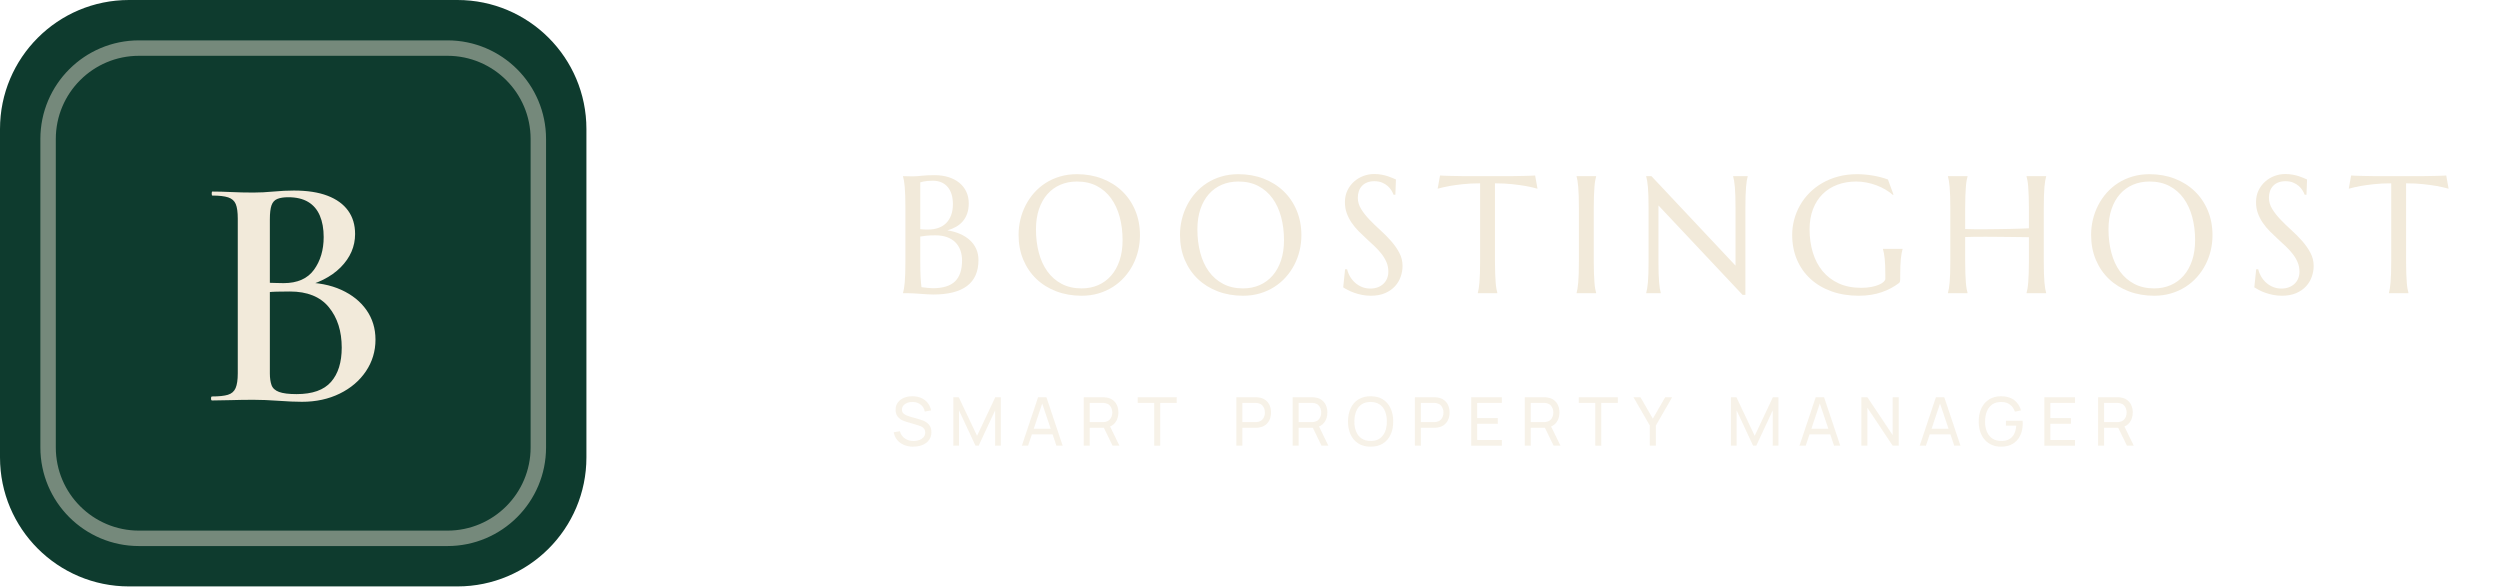
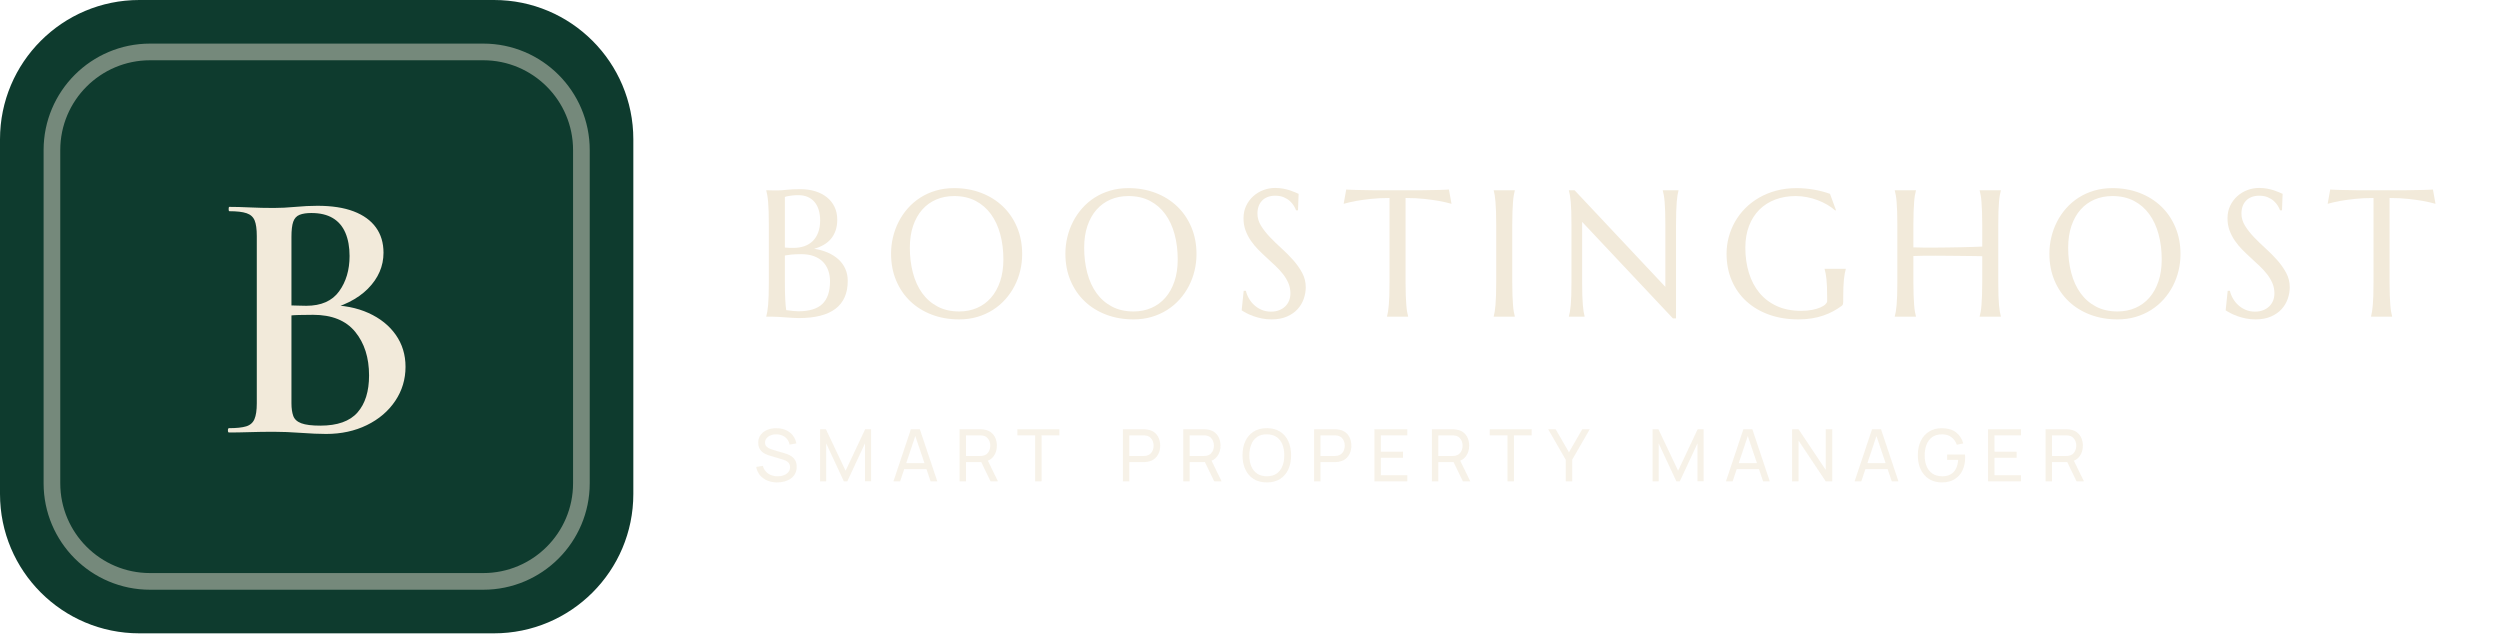
- <svg xmlns="http://www.w3.org/2000/svg" viewBox="0 0 162 38" width="162" height="38">
+ <svg xmlns="http://www.w3.org/2000/svg" viewBox="0 0 150 38" width="150" height="38">
  <rect width="38" height="38" rx="8.36" fill="#0E3B2E" />
  <rect x="3.116" y="3.116" width="31.768" height="31.768" rx="5.89" fill="none" stroke="rgba(242,234,218,0.45)" stroke-width="1.00" />
  <path fill="#F2EADA" transform="translate(12.83 25.95) scale(0.02166 -0.02166)" d="M304 337 315 353Q380 353 428.5 331.0Q477 309 504.0 270.5Q531 232 531 182Q531 130 502.5 87.5Q474 45 424.0 20.5Q374 -4 311 -4Q282 -4 241.0 -1.0Q200 2 166 2Q131 2 99.0 1.0Q67 0 42 0Q39 0 39.0 6.0Q39 12 42 12Q73 12 89.5 17.0Q106 22 112.5 37.0Q119 52 119 81V544Q119 573 113.0 587.5Q107 602 90.5 607.5Q74 613 43 613Q41 613 41.0 619.0Q41 625 43 625Q68 625 99.5 623.5Q131 622 166 622Q194 622 226.0 625.0Q258 628 287 628Q347 628 387.5 612.5Q428 597 449.0 568.0Q470 539 470 498Q470 442 427.0 398.5Q384 355 304 337ZM270 608Q250 608 237.5 603.0Q225 598 220.0 584.0Q215 570 215 542V346L179 353Q212 352 233.0 351.5Q254 351 256 351Q318 351 347.0 391.0Q376 431 376 489Q376 526 364.5 553.0Q353 580 329.5 594.0Q306 608 270 608ZM295 19Q366 19 398.0 55.5Q430 92 430 158Q430 232 391.5 279.0Q353 326 275 326Q260 326 235.0 325.5Q210 325 183 320L215 332V81Q215 60 220.0 46.0Q225 32 242.5 25.5Q260 19 295 19Z" />
  <g fill="#F2EADA">
-     <path transform="translate(57.76 19.00) scale(0.00529 -0.00529)" d="M172 1042Q172 1127 170.0 1190.5Q168 1254 164.0 1300.5Q160 1347 154.5 1378.0Q149 1409 143 1430V1434Q163 1433 185 1433Q204 1432 227.5 1432.0Q251 1432 276 1432Q312 1432 373.5 1439.0Q435 1446 532 1446Q622 1446 698.0 1422.5Q774 1399 829.5 1355.0Q885 1311 916.5 1246.5Q948 1182 948 1100Q948 1031 929.0 976.5Q910 922 875.5 881.5Q841 841 792.5 813.5Q744 786 686 770Q771 757 841.0 726.5Q911 696 961.5 650.0Q1012 604 1039.5 542.5Q1067 481 1067 406Q1067 195 928.0 89.5Q789 -16 512 -16Q482 -16 442.0 -13.5Q402 -11 360.5 -8.0Q319 -5 279.0 -2.5Q239 0 209 0H143V4Q149 25 154.5 56.0Q160 87 164.0 133.0Q168 179 170.0 242.5Q172 306 172 391ZM539 709Q471 709 425.0 704.0Q379 699 354 694V391Q354 274 358.0 198.0Q362 122 369 74Q407 69 445.0 65.0Q483 61 506 61Q693 61 779.5 144.5Q866 228 866 401Q866 469 845.5 525.5Q825 582 784.5 623.0Q744 664 682.5 686.5Q621 709 539 709ZM354 784Q382 781 404.0 780.5Q426 780 451 780Q519 780 575.0 799.5Q631 819 670.5 858.0Q710 897 732.0 955.5Q754 1014 754 1092Q754 1157 738.0 1210.0Q722 1263 690.5 1300.5Q659 1338 613.0 1358.0Q567 1378 508 1378Q470 1378 441.5 1375.0Q413 1372 393 1368Q370 1364 354 1358Z" />
-     <path transform="translate(65.57 19.00) scale(0.00529 -0.00529)" d="M797 1458Q964 1458 1105.5 1403.5Q1247 1349 1350.0 1250.5Q1453 1152 1511.0 1014.0Q1569 876 1569 709Q1569 614 1547.0 522.0Q1525 430 1482.5 348.0Q1440 266 1378.0 196.5Q1316 127 1236.5 76.5Q1157 26 1061.0 -2.5Q965 -31 854 -31Q687 -31 545.5 22.5Q404 76 301.0 174.0Q198 272 140.0 409.5Q82 547 82 715Q82 810 104.0 902.0Q126 994 168.5 1077.0Q211 1160 272.5 1229.5Q334 1299 413.5 1350.0Q493 1401 589.5 1429.5Q686 1458 797 1458ZM854 59Q965 59 1057.0 99.0Q1149 139 1215.5 215.0Q1282 291 1319.0 400.5Q1356 510 1356 649Q1356 803 1320.5 934.5Q1285 1066 1215.0 1162.5Q1145 1259 1040.5 1313.5Q936 1368 797 1368Q686 1368 594.0 1328.5Q502 1289 435.5 1214.0Q369 1139 332.0 1030.0Q295 921 295 782Q295 629 330.0 496.5Q365 364 435.0 267.0Q505 170 610.0 114.5Q715 59 854 59Z" />
-     <path transform="translate(76.03 19.00) scale(0.00529 -0.00529)" d="M797 1458Q964 1458 1105.5 1403.5Q1247 1349 1350.0 1250.5Q1453 1152 1511.0 1014.0Q1569 876 1569 709Q1569 614 1547.0 522.0Q1525 430 1482.5 348.0Q1440 266 1378.0 196.5Q1316 127 1236.5 76.5Q1157 26 1061.0 -2.5Q965 -31 854 -31Q687 -31 545.5 22.5Q404 76 301.0 174.0Q198 272 140.0 409.5Q82 547 82 715Q82 810 104.0 902.0Q126 994 168.5 1077.0Q211 1160 272.5 1229.5Q334 1299 413.5 1350.0Q493 1401 589.5 1429.5Q686 1458 797 1458ZM854 59Q965 59 1057.0 99.0Q1149 139 1215.5 215.0Q1282 291 1319.0 400.5Q1356 510 1356 649Q1356 803 1320.5 934.5Q1285 1066 1215.0 1162.5Q1145 1259 1040.5 1313.5Q936 1368 797 1368Q686 1368 594.0 1328.5Q502 1289 435.5 1214.0Q369 1139 332.0 1030.0Q295 921 295 782Q295 629 330.0 496.5Q365 364 435.0 267.0Q505 170 610.0 114.5Q715 59 854 59Z" />
-     <path transform="translate(86.50 19.00) scale(0.00529 -0.00529)" d="M741 1206H719Q711 1229 693.5 1258.0Q676 1287 647.5 1312.5Q619 1338 578.5 1355.0Q538 1372 483 1372Q434 1372 396.0 1357.0Q358 1342 332.5 1315.0Q307 1288 294.0 1251.0Q281 1214 281 1169Q281 1097 321.5 1031.5Q362 966 423.0 902.0Q484 838 555.0 774.0Q626 710 687.0 641.0Q748 572 788.5 496.5Q829 421 829 334Q829 269 806.5 203.5Q784 138 737.0 86.0Q690 34 616.0 1.5Q542 -31 440 -31Q383 -31 331.5 -20.5Q280 -10 236.5 5.5Q193 21 158.5 39.0Q124 57 102 72L125 293H150Q161 246 186.0 203.5Q211 161 247.5 128.5Q284 96 331.0 76.5Q378 57 434 57Q485 57 525.5 72.5Q566 88 595.0 115.5Q624 143 639.5 181.0Q655 219 655 264Q655 327 632.0 380.5Q609 434 571.5 482.0Q534 530 486.5 575.0Q439 620 389.0 665.5Q339 711 291.5 759.0Q244 807 206.5 861.5Q169 916 146.0 978.5Q123 1041 123 1116Q123 1195 153.5 1258.5Q184 1322 234.5 1367.0Q285 1412 349.0 1436.0Q413 1460 481 1460Q531 1460 573.0 1452.0Q615 1444 648.5 1433.0Q682 1422 707.0 1411.0Q732 1400 748 1393Z" />
-     <path transform="translate(93.16 19.00) scale(0.00529 -0.00529)" d="M520 1346Q402 1346 307.0 1335.5Q212 1325 143 1313Q63 1298 0 1280L29 1442Q41 1441 65.0 1440.0Q89 1439 118.5 1438.0Q148 1437 180.5 1436.5Q213 1436 242.0 1435.5Q271 1435 293.5 1434.5Q316 1434 326 1434H897Q907 1434 929.5 1434.5Q952 1435 981.0 1435.5Q1010 1436 1042.5 1436.5Q1075 1437 1104.5 1438.0Q1134 1439 1158.0 1440.0Q1182 1441 1194 1442L1223 1280Q1159 1298 1079 1313Q1010 1325 915.0 1335.5Q820 1346 702 1346V391Q702 306 704.5 242.5Q707 179 710.5 133.0Q714 87 719.5 56.0Q725 25 731 4V0H492V4Q498 25 503.0 56.0Q508 87 512.0 133.0Q516 179 518.0 242.5Q520 306 520 391Z" />
-     <path transform="translate(101.36 19.00) scale(0.00529 -0.00529)" d="M152 4Q158 25 163.0 56.0Q168 87 172.0 133.0Q176 179 178.0 242.5Q180 306 180 391V1042Q180 1127 178.0 1190.5Q176 1254 172.0 1300.5Q168 1347 163.0 1378.0Q158 1409 152 1430V1434H391V1430Q385 1409 379.5 1378.0Q374 1347 370.5 1300.5Q367 1254 364.5 1190.5Q362 1127 362 1042V391Q362 306 364.5 242.5Q367 179 370.5 133.0Q374 87 379.5 56.0Q385 25 391 4V0H152Z" />
-     <path transform="translate(105.96 19.00) scale(0.00529 -0.00529)" d="M199 1434 1229 338V1042Q1229 1127 1227.0 1190.5Q1225 1254 1221.0 1300.5Q1217 1347 1211.5 1378.0Q1206 1409 1200 1430V1434H1378V1430Q1372 1409 1367.0 1378.0Q1362 1347 1358.0 1300.5Q1354 1254 1352.0 1190.5Q1350 1127 1350 1042V-20H1315L285 1075V391Q285 306 287.0 242.5Q289 179 293.0 133.0Q297 87 302.0 56.0Q307 25 313 4V0H135V4Q141 25 146.5 56.0Q152 87 156.0 133.0Q160 179 162.0 242.5Q164 306 164 391V1042Q164 1127 162.0 1190.5Q160 1254 156.0 1300.5Q152 1347 146.5 1378.0Q141 1409 135 1430V1434Z" />
-     <path transform="translate(115.70 19.00) scale(0.00529 -0.00529)" d="M1405 168Q1405 157 1402.5 145.0Q1400 133 1391 125Q1346 91 1293.5 62.5Q1241 34 1180.0 13.0Q1119 -8 1048.5 -19.5Q978 -31 897 -31Q715 -31 565.0 22.5Q415 76 307.5 174.0Q200 272 141.0 409.5Q82 547 82 715Q82 810 106.5 902.0Q131 994 178.0 1077.0Q225 1160 294.0 1229.5Q363 1299 451.5 1350.0Q540 1401 646.5 1429.5Q753 1458 877 1458Q925 1458 975.0 1453.5Q1025 1449 1074.0 1440.5Q1123 1432 1168.5 1420.0Q1214 1408 1255 1393L1323 1208L1315 1204Q1276 1239 1225.0 1269.0Q1174 1299 1116.0 1321.0Q1058 1343 994.5 1355.5Q931 1368 866 1368Q740 1368 635.0 1328.5Q530 1289 454.5 1214.0Q379 1139 337.0 1030.0Q295 921 295 782Q295 629 335.0 498.0Q375 367 454.0 271.0Q533 175 651.5 120.5Q770 66 928 66Q998 66 1053.0 77.0Q1108 88 1146.0 104.5Q1184 121 1203.5 140.5Q1223 160 1223 176V215Q1223 285 1221.0 336.0Q1219 387 1215.0 424.5Q1211 462 1206.0 489.0Q1201 516 1194 539V543H1434V539Q1428 518 1422.5 489.5Q1417 461 1413.0 422.0Q1409 383 1407.0 330.5Q1405 278 1405 209Z" />
-     <path transform="translate(125.47 19.00) scale(0.00529 -0.00529)" d="M1135 686Q1095 687 1035.0 687.5Q975 688 904.5 689.0Q834 690 757.5 690.5Q681 691 608.0 691.5Q535 692 469.0 691.0Q403 690 354 688V391Q354 306 356.5 242.5Q359 179 362.5 133.0Q366 87 371.5 56.0Q377 25 383 4V0H143V4Q149 25 154.5 56.0Q160 87 164.0 133.0Q168 179 170.0 242.5Q172 306 172 391V1042Q172 1127 170.0 1190.5Q168 1254 164.0 1300.5Q160 1347 154.5 1378.0Q149 1409 143 1430V1434H383V1430Q377 1409 371.5 1378.0Q366 1347 362.5 1300.5Q359 1254 356.5 1190.5Q354 1127 354 1042V786Q406 784 472.0 783.5Q538 783 610.0 783.5Q682 784 756.5 785.0Q831 786 900.5 787.5Q970 789 1030.5 791.0Q1091 793 1135 795V1042Q1135 1127 1132.5 1190.5Q1130 1254 1126.5 1300.5Q1123 1347 1117.5 1378.0Q1112 1409 1106 1430V1434H1346V1430Q1340 1409 1334.5 1378.0Q1329 1347 1325.0 1300.5Q1321 1254 1319.0 1190.5Q1317 1127 1317 1042V391Q1317 306 1319.0 242.5Q1321 179 1325.0 133.0Q1329 87 1334.5 56.0Q1340 25 1346 4V0H1106V4Q1112 25 1117.5 56.0Q1123 87 1126.5 133.0Q1130 179 1132.5 242.5Q1135 306 1135 391Z" />
-     <path transform="translate(135.07 19.00) scale(0.00529 -0.00529)" d="M797 1458Q964 1458 1105.5 1403.5Q1247 1349 1350.0 1250.5Q1453 1152 1511.0 1014.0Q1569 876 1569 709Q1569 614 1547.0 522.0Q1525 430 1482.5 348.0Q1440 266 1378.0 196.5Q1316 127 1236.5 76.5Q1157 26 1061.0 -2.5Q965 -31 854 -31Q687 -31 545.5 22.5Q404 76 301.0 174.0Q198 272 140.0 409.5Q82 547 82 715Q82 810 104.0 902.0Q126 994 168.5 1077.0Q211 1160 272.5 1229.5Q334 1299 413.5 1350.0Q493 1401 589.5 1429.5Q686 1458 797 1458ZM854 59Q965 59 1057.0 99.0Q1149 139 1215.5 215.0Q1282 291 1319.0 400.5Q1356 510 1356 649Q1356 803 1320.5 934.5Q1285 1066 1215.0 1162.5Q1145 1259 1040.5 1313.5Q936 1368 797 1368Q686 1368 594.0 1328.5Q502 1289 435.5 1214.0Q369 1139 332.0 1030.0Q295 921 295 782Q295 629 330.0 496.5Q365 364 435.0 267.0Q505 170 610.0 114.5Q715 59 854 59Z" />
-     <path transform="translate(145.54 19.00) scale(0.00529 -0.00529)" d="M741 1206H719Q711 1229 693.5 1258.0Q676 1287 647.5 1312.5Q619 1338 578.5 1355.0Q538 1372 483 1372Q434 1372 396.0 1357.0Q358 1342 332.5 1315.0Q307 1288 294.0 1251.0Q281 1214 281 1169Q281 1097 321.5 1031.5Q362 966 423.0 902.0Q484 838 555.0 774.0Q626 710 687.0 641.0Q748 572 788.5 496.5Q829 421 829 334Q829 269 806.5 203.5Q784 138 737.0 86.0Q690 34 616.0 1.5Q542 -31 440 -31Q383 -31 331.5 -20.5Q280 -10 236.5 5.5Q193 21 158.5 39.0Q124 57 102 72L125 293H150Q161 246 186.0 203.5Q211 161 247.5 128.5Q284 96 331.0 76.5Q378 57 434 57Q485 57 525.5 72.5Q566 88 595.0 115.5Q624 143 639.5 181.0Q655 219 655 264Q655 327 632.0 380.5Q609 434 571.5 482.0Q534 530 486.5 575.0Q439 620 389.0 665.5Q339 711 291.5 759.0Q244 807 206.5 861.5Q169 916 146.0 978.5Q123 1041 123 1116Q123 1195 153.5 1258.5Q184 1322 234.5 1367.0Q285 1412 349.0 1436.0Q413 1460 481 1460Q531 1460 573.0 1452.0Q615 1444 648.5 1433.0Q682 1422 707.0 1411.0Q732 1400 748 1393Z" />
-     <path transform="translate(152.20 19.00) scale(0.00529 -0.00529)" d="M520 1346Q402 1346 307.0 1335.5Q212 1325 143 1313Q63 1298 0 1280L29 1442Q41 1441 65.0 1440.0Q89 1439 118.5 1438.0Q148 1437 180.5 1436.5Q213 1436 242.0 1435.5Q271 1435 293.5 1434.5Q316 1434 326 1434H897Q907 1434 929.5 1434.5Q952 1435 981.0 1435.5Q1010 1436 1042.5 1436.5Q1075 1437 1104.5 1438.0Q1134 1439 1158.0 1440.0Q1182 1441 1194 1442L1223 1280Q1159 1298 1079 1313Q1010 1325 915.0 1335.5Q820 1346 702 1346V391Q702 306 704.5 242.5Q707 179 710.5 133.0Q714 87 719.5 56.0Q725 25 731 4V0H492V4Q498 25 503.0 56.0Q508 87 512.0 133.0Q516 179 518.0 242.5Q520 306 520 391Z" />
+     <path transform="translate(45.22 19.00) scale(0.00529 -0.00529)" d="M172 1042Q172 1127 170.0 1190.5Q168 1254 164.0 1300.5Q160 1347 154.5 1378.0Q149 1409 143 1430V1434Q163 1433 185 1433Q204 1432 227.5 1432.0Q251 1432 276 1432Q312 1432 373.5 1439.0Q435 1446 532 1446Q622 1446 698.0 1422.5Q774 1399 829.5 1355.0Q885 1311 916.5 1246.5Q948 1182 948 1100Q948 1031 929.0 976.5Q910 922 875.5 881.5Q841 841 792.5 813.5Q744 786 686 770Q771 757 841.0 726.5Q911 696 961.5 650.0Q1012 604 1039.5 542.5Q1067 481 1067 406Q1067 195 928.0 89.5Q789 -16 512 -16Q482 -16 442.0 -13.5Q402 -11 360.5 -8.0Q319 -5 279.0 -2.5Q239 0 209 0H143V4Q149 25 154.5 56.0Q160 87 164.0 133.0Q168 179 170.0 242.5Q172 306 172 391ZM539 709Q471 709 425.0 704.0Q379 699 354 694V391Q354 274 358.0 198.0Q362 122 369 74Q407 69 445.0 65.0Q483 61 506 61Q693 61 779.5 144.5Q866 228 866 401Q866 469 845.5 525.5Q825 582 784.5 623.0Q744 664 682.5 686.5Q621 709 539 709ZM354 784Q382 781 404.0 780.5Q426 780 451 780Q519 780 575.0 799.5Q631 819 670.5 858.0Q710 897 732.0 955.5Q754 1014 754 1092Q754 1157 738.0 1210.0Q722 1263 690.5 1300.5Q659 1338 613.0 1358.0Q567 1378 508 1378Q470 1378 441.5 1375.0Q413 1372 393 1368Q370 1364 354 1358Z" />
+     <path transform="translate(53.03 19.00) scale(0.00529 -0.00529)" d="M797 1458Q964 1458 1105.5 1403.5Q1247 1349 1350.0 1250.5Q1453 1152 1511.0 1014.0Q1569 876 1569 709Q1569 614 1547.0 522.0Q1525 430 1482.5 348.0Q1440 266 1378.0 196.5Q1316 127 1236.5 76.5Q1157 26 1061.0 -2.5Q965 -31 854 -31Q687 -31 545.5 22.5Q404 76 301.0 174.0Q198 272 140.0 409.5Q82 547 82 715Q82 810 104.0 902.0Q126 994 168.5 1077.0Q211 1160 272.5 1229.5Q334 1299 413.5 1350.0Q493 1401 589.5 1429.5Q686 1458 797 1458ZM854 59Q965 59 1057.0 99.0Q1149 139 1215.5 215.0Q1282 291 1319.0 400.5Q1356 510 1356 649Q1356 803 1320.5 934.5Q1285 1066 1215.0 1162.5Q1145 1259 1040.5 1313.5Q936 1368 797 1368Q686 1368 594.0 1328.5Q502 1289 435.5 1214.0Q369 1139 332.0 1030.0Q295 921 295 782Q295 629 330.0 496.5Q365 364 435.0 267.0Q505 170 610.0 114.5Q715 59 854 59Z" />
+     <path transform="translate(63.49 19.00) scale(0.00529 -0.00529)" d="M797 1458Q964 1458 1105.5 1403.5Q1247 1349 1350.0 1250.5Q1453 1152 1511.0 1014.0Q1569 876 1569 709Q1569 614 1547.0 522.0Q1525 430 1482.5 348.0Q1440 266 1378.0 196.5Q1316 127 1236.5 76.5Q1157 26 1061.0 -2.5Q965 -31 854 -31Q687 -31 545.5 22.5Q404 76 301.0 174.0Q198 272 140.0 409.5Q82 547 82 715Q82 810 104.0 902.0Q126 994 168.5 1077.0Q211 1160 272.5 1229.5Q334 1299 413.5 1350.0Q493 1401 589.5 1429.5Q686 1458 797 1458ZM854 59Q965 59 1057.0 99.0Q1149 139 1215.5 215.0Q1282 291 1319.0 400.5Q1356 510 1356 649Q1356 803 1320.5 934.5Q1285 1066 1215.0 1162.5Q1145 1259 1040.5 1313.5Q936 1368 797 1368Q686 1368 594.0 1328.5Q502 1289 435.5 1214.0Q369 1139 332.0 1030.0Q295 921 295 782Q295 629 330.0 496.5Q365 364 435.0 267.0Q505 170 610.0 114.5Q715 59 854 59Z" />
+     <path transform="translate(73.96 19.00) scale(0.00529 -0.00529)" d="M741 1206H719Q711 1229 693.5 1258.0Q676 1287 647.5 1312.5Q619 1338 578.5 1355.0Q538 1372 483 1372Q434 1372 396.0 1357.0Q358 1342 332.5 1315.0Q307 1288 294.0 1251.0Q281 1214 281 1169Q281 1097 321.5 1031.5Q362 966 423.0 902.0Q484 838 555.0 774.0Q626 710 687.0 641.0Q748 572 788.5 496.5Q829 421 829 334Q829 269 806.5 203.5Q784 138 737.0 86.0Q690 34 616.0 1.5Q542 -31 440 -31Q383 -31 331.5 -20.5Q280 -10 236.5 5.5Q193 21 158.5 39.0Q124 57 102 72L125 293H150Q161 246 186.0 203.5Q211 161 247.5 128.5Q284 96 331.0 76.5Q378 57 434 57Q485 57 525.5 72.5Q566 88 595.0 115.5Q624 143 639.5 181.0Q655 219 655 264Q655 327 632.0 380.5Q609 434 571.5 482.0Q534 530 486.5 575.0Q439 620 389.0 665.5Q339 711 291.5 759.0Q244 807 206.5 861.5Q169 916 146.0 978.5Q123 1041 123 1116Q123 1195 153.5 1258.5Q184 1322 234.5 1367.0Q285 1412 349.0 1436.0Q413 1460 481 1460Q531 1460 573.0 1452.0Q615 1444 648.5 1433.0Q682 1422 707.0 1411.0Q732 1400 748 1393Z" />
+     <path transform="translate(80.62 19.00) scale(0.00529 -0.00529)" d="M520 1346Q402 1346 307.0 1335.5Q212 1325 143 1313Q63 1298 0 1280L29 1442Q41 1441 65.0 1440.0Q89 1439 118.5 1438.0Q148 1437 180.5 1436.5Q213 1436 242.0 1435.5Q271 1435 293.5 1434.5Q316 1434 326 1434H897Q907 1434 929.5 1434.5Q952 1435 981.0 1435.5Q1010 1436 1042.5 1436.5Q1075 1437 1104.5 1438.0Q1134 1439 1158.0 1440.0Q1182 1441 1194 1442L1223 1280Q1159 1298 1079 1313Q1010 1325 915.0 1335.5Q820 1346 702 1346V391Q702 306 704.5 242.5Q707 179 710.5 133.0Q714 87 719.5 56.0Q725 25 731 4V0H492V4Q498 25 503.0 56.0Q508 87 512.0 133.0Q516 179 518.0 242.5Q520 306 520 391Z" />
+     <path transform="translate(88.82 19.00) scale(0.00529 -0.00529)" d="M152 4Q158 25 163.0 56.0Q168 87 172.0 133.0Q176 179 178.0 242.5Q180 306 180 391V1042Q180 1127 178.0 1190.5Q176 1254 172.0 1300.5Q168 1347 163.0 1378.0Q158 1409 152 1430V1434H391V1430Q385 1409 379.5 1378.0Q374 1347 370.5 1300.5Q367 1254 364.5 1190.5Q362 1127 362 1042V391Q362 306 364.5 242.5Q367 179 370.5 133.0Q374 87 379.5 56.0Q385 25 391 4V0H152Z" />
+     <path transform="translate(93.42 19.00) scale(0.00529 -0.00529)" d="M199 1434 1229 338V1042Q1229 1127 1227.0 1190.5Q1225 1254 1221.0 1300.5Q1217 1347 1211.5 1378.0Q1206 1409 1200 1430V1434H1378V1430Q1372 1409 1367.0 1378.0Q1362 1347 1358.0 1300.5Q1354 1254 1352.0 1190.5Q1350 1127 1350 1042V-20H1315L285 1075V391Q285 306 287.0 242.5Q289 179 293.0 133.0Q297 87 302.0 56.0Q307 25 313 4V0H135V4Q141 25 146.5 56.0Q152 87 156.0 133.0Q160 179 162.0 242.5Q164 306 164 391V1042Q164 1127 162.0 1190.5Q160 1254 156.0 1300.5Q152 1347 146.5 1378.0Q141 1409 135 1430V1434Z" />
+     <path transform="translate(103.16 19.00) scale(0.00529 -0.00529)" d="M1405 168Q1405 157 1402.5 145.0Q1400 133 1391 125Q1346 91 1293.5 62.5Q1241 34 1180.0 13.0Q1119 -8 1048.5 -19.5Q978 -31 897 -31Q715 -31 565.0 22.5Q415 76 307.5 174.0Q200 272 141.0 409.5Q82 547 82 715Q82 810 106.5 902.0Q131 994 178.0 1077.0Q225 1160 294.0 1229.5Q363 1299 451.5 1350.0Q540 1401 646.5 1429.5Q753 1458 877 1458Q925 1458 975.0 1453.5Q1025 1449 1074.0 1440.5Q1123 1432 1168.5 1420.0Q1214 1408 1255 1393L1323 1208L1315 1204Q1276 1239 1225.0 1269.0Q1174 1299 1116.0 1321.0Q1058 1343 994.5 1355.5Q931 1368 866 1368Q740 1368 635.0 1328.5Q530 1289 454.5 1214.0Q379 1139 337.0 1030.0Q295 921 295 782Q295 629 335.0 498.0Q375 367 454.0 271.0Q533 175 651.5 120.5Q770 66 928 66Q998 66 1053.0 77.0Q1108 88 1146.0 104.5Q1184 121 1203.5 140.5Q1223 160 1223 176V215Q1223 285 1221.0 336.0Q1219 387 1215.0 424.5Q1211 462 1206.0 489.0Q1201 516 1194 539V543H1434V539Q1428 518 1422.5 489.5Q1417 461 1413.0 422.0Q1409 383 1407.0 330.5Q1405 278 1405 209Z" />
+     <path transform="translate(112.93 19.00) scale(0.00529 -0.00529)" d="M1135 686Q1095 687 1035.0 687.5Q975 688 904.5 689.0Q834 690 757.5 690.5Q681 691 608.0 691.5Q535 692 469.0 691.0Q403 690 354 688V391Q354 306 356.5 242.5Q359 179 362.5 133.0Q366 87 371.5 56.0Q377 25 383 4V0H143V4Q149 25 154.5 56.0Q160 87 164.0 133.0Q168 179 170.0 242.5Q172 306 172 391V1042Q172 1127 170.0 1190.5Q168 1254 164.0 1300.5Q160 1347 154.5 1378.0Q149 1409 143 1430V1434H383V1430Q377 1409 371.5 1378.0Q366 1347 362.5 1300.5Q359 1254 356.5 1190.5Q354 1127 354 1042V786Q406 784 472.0 783.5Q538 783 610.0 783.5Q682 784 756.5 785.0Q831 786 900.5 787.5Q970 789 1030.5 791.0Q1091 793 1135 795V1042Q1135 1127 1132.5 1190.5Q1130 1254 1126.5 1300.5Q1123 1347 1117.5 1378.0Q1112 1409 1106 1430V1434H1346V1430Q1340 1409 1334.5 1378.0Q1329 1347 1325.0 1300.5Q1321 1254 1319.0 1190.5Q1317 1127 1317 1042V391Q1317 306 1319.0 242.5Q1321 179 1325.0 133.0Q1329 87 1334.5 56.0Q1340 25 1346 4V0H1106V4Q1112 25 1117.5 56.0Q1123 87 1126.5 133.0Q1130 179 1132.5 242.5Q1135 306 1135 391Z" />
+     <path transform="translate(122.53 19.00) scale(0.00529 -0.00529)" d="M797 1458Q964 1458 1105.5 1403.5Q1247 1349 1350.0 1250.5Q1453 1152 1511.0 1014.0Q1569 876 1569 709Q1569 614 1547.0 522.0Q1525 430 1482.5 348.0Q1440 266 1378.0 196.5Q1316 127 1236.5 76.5Q1157 26 1061.0 -2.5Q965 -31 854 -31Q687 -31 545.5 22.5Q404 76 301.0 174.0Q198 272 140.0 409.5Q82 547 82 715Q82 810 104.0 902.0Q126 994 168.5 1077.0Q211 1160 272.5 1229.5Q334 1299 413.5 1350.0Q493 1401 589.5 1429.5Q686 1458 797 1458ZM854 59Q965 59 1057.0 99.0Q1149 139 1215.5 215.0Q1282 291 1319.0 400.5Q1356 510 1356 649Q1356 803 1320.5 934.5Q1285 1066 1215.0 1162.5Q1145 1259 1040.5 1313.5Q936 1368 797 1368Q686 1368 594.0 1328.5Q502 1289 435.5 1214.0Q369 1139 332.0 1030.0Q295 921 295 782Q295 629 330.0 496.5Q365 364 435.0 267.0Q505 170 610.0 114.5Q715 59 854 59Z" />
+     <path transform="translate(133.00 19.00) scale(0.00529 -0.00529)" d="M741 1206H719Q711 1229 693.5 1258.0Q676 1287 647.5 1312.5Q619 1338 578.5 1355.0Q538 1372 483 1372Q434 1372 396.0 1357.0Q358 1342 332.5 1315.0Q307 1288 294.0 1251.0Q281 1214 281 1169Q281 1097 321.5 1031.5Q362 966 423.0 902.0Q484 838 555.0 774.0Q626 710 687.0 641.0Q748 572 788.5 496.5Q829 421 829 334Q829 269 806.5 203.5Q784 138 737.0 86.0Q690 34 616.0 1.5Q542 -31 440 -31Q383 -31 331.5 -20.5Q280 -10 236.5 5.5Q193 21 158.5 39.0Q124 57 102 72L125 293H150Q161 246 186.0 203.5Q211 161 247.5 128.5Q284 96 331.0 76.5Q378 57 434 57Q485 57 525.5 72.5Q566 88 595.0 115.5Q624 143 639.5 181.0Q655 219 655 264Q655 327 632.0 380.5Q609 434 571.5 482.0Q534 530 486.5 575.0Q439 620 389.0 665.5Q339 711 291.5 759.0Q244 807 206.5 861.5Q169 916 146.0 978.5Q123 1041 123 1116Q123 1195 153.5 1258.5Q184 1322 234.5 1367.0Q285 1412 349.0 1436.0Q413 1460 481 1460Q531 1460 573.0 1452.0Q615 1444 648.5 1433.0Q682 1422 707.0 1411.0Q732 1400 748 1393Z" />
+     <path transform="translate(139.66 19.00) scale(0.00529 -0.00529)" d="M520 1346Q402 1346 307.0 1335.5Q212 1325 143 1313Q63 1298 0 1280L29 1442Q41 1441 65.0 1440.0Q89 1439 118.5 1438.0Q148 1437 180.5 1436.5Q213 1436 242.0 1435.5Q271 1435 293.5 1434.5Q316 1434 326 1434H897Q907 1434 929.5 1434.5Q952 1435 981.0 1435.5Q1010 1436 1042.5 1436.5Q1075 1437 1104.5 1438.0Q1134 1439 1158.0 1440.0Q1182 1441 1194 1442L1223 1280Q1159 1298 1079 1313Q1010 1325 915.0 1335.5Q820 1346 702 1346V391Q702 306 704.5 242.5Q707 179 710.5 133.0Q714 87 719.5 56.0Q725 25 731 4V0H492V4Q498 25 503.0 56.0Q508 87 512.0 133.0Q516 179 518.0 242.5Q520 306 520 391Z" />
  </g>
  <g fill="rgba(242,234,218,0.62)">
-     <path transform="translate(57.76 28.88) scale(0.00218 -0.00218)" d="M651 -30Q498 -30 375.5 22.0Q253 74 173.5 170.5Q94 267 70 399L254 428Q289 292 399.5 215.5Q510 139 660 139Q757 139 835.5 169.5Q914 200 960.0 257.0Q1006 314 1006 392Q1006 440 989.5 474.5Q973 509 944.5 533.5Q916 558 880.0 575.0Q844 592 805 603L438 712Q378 730 322.0 757.5Q266 785 222.0 826.5Q178 868 152.0 926.5Q126 985 126 1065Q126 1193 192.5 1283.5Q259 1374 373.0 1422.0Q487 1470 630 1469Q775 1468 889.5 1417.5Q1004 1367 1079.5 1273.0Q1155 1179 1181 1048L992 1015Q977 1103 925.5 1166.5Q874 1230 797.0 1264.5Q720 1299 628 1300Q540 1301 469.0 1272.0Q398 1243 356.0 1191.5Q314 1140 314 1073Q314 1007 352.0 966.5Q390 926 445.5 902.5Q501 879 554 864L828 785Q875 772 936.5 749.0Q998 726 1056.0 684.5Q1114 643 1152.0 574.5Q1190 506 1190 402Q1190 298 1148.5 217.0Q1107 136 1033.0 81.5Q959 27 861.0 -1.5Q763 -30 651 -30Z" />
-     <path transform="translate(61.47 28.88) scale(0.00218 -0.00218)" d="M140 0V1440H302L846 293L1387 1440H1551V1H1382V1049L893 0H798L309 1049V0Z" />
-     <path transform="translate(66.13 28.88) scale(0.00218 -0.00218)" d="M40 0 522 1440H770L1252 0H1067L616 1336H672L225 0ZM272 337V504H1020V337Z" />
-     <path transform="translate(69.92 28.88) scale(0.00218 -0.00218)" d="M140 0V1440H709Q730 1440 759.0 1438.5Q788 1437 815 1432Q932 1414 1011.5 1352.0Q1091 1290 1131.0 1195.5Q1171 1101 1171 986Q1171 819 1084.0 696.5Q997 574 829 543L761 532H318V0ZM997 0 713 586 889 640 1201 0ZM318 701H703Q722 701 746.5 703.0Q771 705 793 710Q862 726 905.5 768.5Q949 811 969.0 868.5Q989 926 989 986Q989 1046 969.0 1103.5Q949 1161 905.5 1204.0Q862 1247 793 1262Q771 1268 746.5 1269.5Q722 1271 703 1271H318Z" />
-     <path transform="translate(73.68 28.88) scale(0.00218 -0.00218)" d="M511 0V1271H20V1440H1180V1271H689V0Z" />
-     <path transform="translate(79.81 28.88) scale(0.00218 -0.00218)" d="M140 0V1440H709Q730 1440 759.0 1438.5Q788 1437 815 1432Q932 1414 1011.5 1352.0Q1091 1290 1131.0 1195.5Q1171 1101 1171 986Q1171 872 1130.5 777.5Q1090 683 1010.5 620.5Q931 558 815 540Q788 536 759.0 534.0Q730 532 709 532H318V0ZM318 701H703Q722 701 746.5 703.0Q771 705 793 710Q862 726 905.5 768.5Q949 811 969.0 868.5Q989 926 989 986Q989 1046 969.0 1103.5Q949 1161 905.5 1204.0Q862 1247 793 1262Q771 1268 746.5 1269.5Q722 1271 703 1271H318Z" />
-     <path transform="translate(83.46 28.88) scale(0.00218 -0.00218)" d="M140 0V1440H709Q730 1440 759.0 1438.5Q788 1437 815 1432Q932 1414 1011.5 1352.0Q1091 1290 1131.0 1195.5Q1171 1101 1171 986Q1171 819 1084.0 696.5Q997 574 829 543L761 532H318V0ZM997 0 713 586 889 640 1201 0ZM318 701H703Q722 701 746.5 703.0Q771 705 793 710Q862 726 905.5 768.5Q949 811 969.0 868.5Q989 926 989 986Q989 1046 969.0 1103.5Q949 1161 905.5 1204.0Q862 1247 793 1262Q771 1268 746.5 1269.5Q722 1271 703 1271H318Z" />
-     <path transform="translate(87.22 28.88) scale(0.00218 -0.00218)" d="M732 -30Q517 -30 367.0 65.0Q217 160 138.5 329.0Q60 498 60 720Q60 942 138.5 1111.0Q217 1280 367.0 1375.0Q517 1470 732 1470Q948 1470 1098.0 1375.0Q1248 1280 1326.0 1111.0Q1404 942 1404 720Q1404 498 1326.0 329.0Q1248 160 1098.0 65.0Q948 -30 732 -30ZM732 140Q893 139 1000.5 212.5Q1108 286 1161.5 417.0Q1215 548 1215 720Q1215 893 1161.5 1023.0Q1108 1153 1000.5 1226.0Q893 1299 732 1300Q571 1301 464.5 1228.0Q358 1155 304.0 1024.0Q250 893 249 720Q248 548 302.0 418.0Q356 288 463.5 214.5Q571 141 732 140Z" />
-     <path transform="translate(91.38 28.88) scale(0.00218 -0.00218)" d="M140 0V1440H709Q730 1440 759.0 1438.5Q788 1437 815 1432Q932 1414 1011.5 1352.0Q1091 1290 1131.0 1195.5Q1171 1101 1171 986Q1171 872 1130.5 777.5Q1090 683 1010.5 620.5Q931 558 815 540Q788 536 759.0 534.0Q730 532 709 532H318V0ZM318 701H703Q722 701 746.5 703.0Q771 705 793 710Q862 726 905.5 768.5Q949 811 969.0 868.5Q989 926 989 986Q989 1046 969.0 1103.5Q949 1161 905.5 1204.0Q862 1247 793 1262Q771 1268 746.5 1269.5Q722 1271 703 1271H318Z" />
-     <path transform="translate(95.03 28.88) scale(0.00218 -0.00218)" d="M140 0V1440H1050V1271H318V820H930V651H318V169H1050V0Z" />
-     <path transform="translate(98.50 28.88) scale(0.00218 -0.00218)" d="M140 0V1440H709Q730 1440 759.0 1438.5Q788 1437 815 1432Q932 1414 1011.5 1352.0Q1091 1290 1131.0 1195.5Q1171 1101 1171 986Q1171 819 1084.0 696.5Q997 574 829 543L761 532H318V0ZM997 0 713 586 889 640 1201 0ZM318 701H703Q722 701 746.5 703.0Q771 705 793 710Q862 726 905.5 768.5Q949 811 969.0 868.5Q989 926 989 986Q989 1046 969.0 1103.5Q949 1161 905.5 1204.0Q862 1247 793 1262Q771 1268 746.5 1269.5Q722 1271 703 1271H318Z" />
-     <path transform="translate(102.26 28.88) scale(0.00218 -0.00218)" d="M511 0V1271H20V1440H1180V1271H689V0Z" />
-     <path transform="translate(105.85 28.88) scale(0.00218 -0.00218)" d="M485 0V599L0 1440H207L575 803L942 1440H1149L665 599V0Z" />
-     <path transform="translate(111.86 28.88) scale(0.00218 -0.00218)" d="M140 0V1440H302L846 293L1387 1440H1551V1H1382V1049L893 0H798L309 1049V0Z" />
-     <path transform="translate(116.52 28.88) scale(0.00218 -0.00218)" d="M40 0 522 1440H770L1252 0H1067L616 1336H672L225 0ZM272 337V504H1020V337Z" />
-     <path transform="translate(120.31 28.88) scale(0.00218 -0.00218)" d="M140 0V1440H320L1071 315V1440H1251V0H1071L320 1126V0Z" />
-     <path transform="translate(124.31 28.88) scale(0.00218 -0.00218)" d="M40 0 522 1440H770L1252 0H1067L616 1336H672L225 0ZM272 337V504H1020V337Z" />
-     <path transform="translate(128.09 28.88) scale(0.00218 -0.00218)" d="M723 -30Q575 -30 453.0 22.0Q331 74 243.0 171.5Q155 269 107.5 407.5Q60 546 60 720Q60 950 142.0 1118.0Q224 1286 373.0 1377.5Q522 1469 723 1469Q965 1469 1113.0 1356.5Q1261 1244 1317 1049L1137 1012Q1092 1143 989.0 1221.0Q886 1299 732 1299Q571 1300 464.5 1227.5Q358 1155 304.0 1024.0Q250 893 249 720Q248 548 302.0 418.0Q356 288 463.5 214.5Q571 141 732 140Q871 139 966.0 193.0Q1061 247 1113.0 349.0Q1165 451 1176 594H870V741H1364Q1367 721 1367.5 693.5Q1368 666 1368 656Q1368 459 1294.5 303.5Q1221 148 1077.5 59.0Q934 -30 723 -30Z" />
-     <path transform="translate(132.17 28.88) scale(0.00218 -0.00218)" d="M140 0V1440H1050V1271H318V820H930V651H318V169H1050V0Z" />
-     <path transform="translate(135.65 28.88) scale(0.00218 -0.00218)" d="M140 0V1440H709Q730 1440 759.0 1438.5Q788 1437 815 1432Q932 1414 1011.5 1352.0Q1091 1290 1131.0 1195.5Q1171 1101 1171 986Q1171 819 1084.0 696.5Q997 574 829 543L761 532H318V0ZM997 0 713 586 889 640 1201 0ZM318 701H703Q722 701 746.5 703.0Q771 705 793 710Q862 726 905.5 768.5Q949 811 969.0 868.5Q989 926 989 986Q989 1046 969.0 1103.5Q949 1161 905.5 1204.0Q862 1247 793 1262Q771 1268 746.5 1269.5Q722 1271 703 1271H318Z" />
+     <path transform="translate(45.22 28.88) scale(0.00217 -0.00217)" d="M651 -30Q498 -30 375.5 22.0Q253 74 173.5 170.5Q94 267 70 399L254 428Q289 292 399.5 215.5Q510 139 660 139Q757 139 835.5 169.5Q914 200 960.0 257.0Q1006 314 1006 392Q1006 440 989.5 474.5Q973 509 944.5 533.5Q916 558 880.0 575.0Q844 592 805 603L438 712Q378 730 322.0 757.5Q266 785 222.0 826.5Q178 868 152.0 926.5Q126 985 126 1065Q126 1193 192.5 1283.5Q259 1374 373.0 1422.0Q487 1470 630 1469Q775 1468 889.5 1417.5Q1004 1367 1079.5 1273.0Q1155 1179 1181 1048L992 1015Q977 1103 925.5 1166.5Q874 1230 797.0 1264.5Q720 1299 628 1300Q540 1301 469.0 1272.0Q398 1243 356.0 1191.5Q314 1140 314 1073Q314 1007 352.0 966.5Q390 926 445.5 902.5Q501 879 554 864L828 785Q875 772 936.5 749.0Q998 726 1056.0 684.5Q1114 643 1152.0 574.5Q1190 506 1190 402Q1190 298 1148.5 217.0Q1107 136 1033.0 81.5Q959 27 861.0 -1.5Q763 -30 651 -30Z" />
+     <path transform="translate(48.90 28.88) scale(0.00217 -0.00217)" d="M140 0V1440H302L846 293L1387 1440H1551V1H1382V1049L893 0H798L309 1049V0Z" />
+     <path transform="translate(53.52 28.88) scale(0.00217 -0.00217)" d="M40 0 522 1440H770L1252 0H1067L616 1336H672L225 0ZM272 337V504H1020V337Z" />
+     <path transform="translate(57.27 28.88) scale(0.00217 -0.00217)" d="M140 0V1440H709Q730 1440 759.0 1438.5Q788 1437 815 1432Q932 1414 1011.5 1352.0Q1091 1290 1131.0 1195.5Q1171 1101 1171 986Q1171 819 1084.0 696.5Q997 574 829 543L761 532H318V0ZM997 0 713 586 889 640 1201 0ZM318 701H703Q722 701 746.5 703.0Q771 705 793 710Q862 726 905.5 768.5Q949 811 969.0 868.5Q989 926 989 986Q989 1046 969.0 1103.5Q949 1161 905.5 1204.0Q862 1247 793 1262Q771 1268 746.5 1269.5Q722 1271 703 1271H318Z" />
+     <path transform="translate(61.00 28.88) scale(0.00217 -0.00217)" d="M511 0V1271H20V1440H1180V1271H689V0Z" />
+     <path transform="translate(67.07 28.88) scale(0.00217 -0.00217)" d="M140 0V1440H709Q730 1440 759.0 1438.5Q788 1437 815 1432Q932 1414 1011.5 1352.0Q1091 1290 1131.0 1195.5Q1171 1101 1171 986Q1171 872 1130.5 777.5Q1090 683 1010.5 620.5Q931 558 815 540Q788 536 759.0 534.0Q730 532 709 532H318V0ZM318 701H703Q722 701 746.5 703.0Q771 705 793 710Q862 726 905.5 768.5Q949 811 969.0 868.5Q989 926 989 986Q989 1046 969.0 1103.5Q949 1161 905.5 1204.0Q862 1247 793 1262Q771 1268 746.5 1269.5Q722 1271 703 1271H318Z" />
+     <path transform="translate(70.69 28.88) scale(0.00217 -0.00217)" d="M140 0V1440H709Q730 1440 759.0 1438.5Q788 1437 815 1432Q932 1414 1011.5 1352.0Q1091 1290 1131.0 1195.5Q1171 1101 1171 986Q1171 819 1084.0 696.5Q997 574 829 543L761 532H318V0ZM997 0 713 586 889 640 1201 0ZM318 701H703Q722 701 746.5 703.0Q771 705 793 710Q862 726 905.5 768.5Q949 811 969.0 868.5Q989 926 989 986Q989 1046 969.0 1103.5Q949 1161 905.5 1204.0Q862 1247 793 1262Q771 1268 746.5 1269.5Q722 1271 703 1271H318Z" />
+     <path transform="translate(74.42 28.88) scale(0.00217 -0.00217)" d="M732 -30Q517 -30 367.0 65.0Q217 160 138.5 329.0Q60 498 60 720Q60 942 138.5 1111.0Q217 1280 367.0 1375.0Q517 1470 732 1470Q948 1470 1098.0 1375.0Q1248 1280 1326.0 1111.0Q1404 942 1404 720Q1404 498 1326.0 329.0Q1248 160 1098.0 65.0Q948 -30 732 -30ZM732 140Q893 139 1000.5 212.5Q1108 286 1161.5 417.0Q1215 548 1215 720Q1215 893 1161.5 1023.0Q1108 1153 1000.5 1226.0Q893 1299 732 1300Q571 1301 464.5 1228.0Q358 1155 304.0 1024.0Q250 893 249 720Q248 548 302.0 418.0Q356 288 463.5 214.5Q571 141 732 140Z" />
+     <path transform="translate(78.54 28.88) scale(0.00217 -0.00217)" d="M140 0V1440H709Q730 1440 759.0 1438.5Q788 1437 815 1432Q932 1414 1011.5 1352.0Q1091 1290 1131.0 1195.5Q1171 1101 1171 986Q1171 872 1130.5 777.5Q1090 683 1010.5 620.5Q931 558 815 540Q788 536 759.0 534.0Q730 532 709 532H318V0ZM318 701H703Q722 701 746.5 703.0Q771 705 793 710Q862 726 905.5 768.5Q949 811 969.0 868.5Q989 926 989 986Q989 1046 969.0 1103.5Q949 1161 905.5 1204.0Q862 1247 793 1262Q771 1268 746.5 1269.5Q722 1271 703 1271H318Z" />
+     <path transform="translate(82.16 28.88) scale(0.00217 -0.00217)" d="M140 0V1440H1050V1271H318V820H930V651H318V169H1050V0Z" />
+     <path transform="translate(85.61 28.88) scale(0.00217 -0.00217)" d="M140 0V1440H709Q730 1440 759.0 1438.5Q788 1437 815 1432Q932 1414 1011.5 1352.0Q1091 1290 1131.0 1195.5Q1171 1101 1171 986Q1171 819 1084.0 696.5Q997 574 829 543L761 532H318V0ZM997 0 713 586 889 640 1201 0ZM318 701H703Q722 701 746.5 703.0Q771 705 793 710Q862 726 905.5 768.5Q949 811 969.0 868.5Q989 926 989 986Q989 1046 969.0 1103.5Q949 1161 905.5 1204.0Q862 1247 793 1262Q771 1268 746.5 1269.5Q722 1271 703 1271H318Z" />
+     <path transform="translate(89.34 28.88) scale(0.00217 -0.00217)" d="M511 0V1271H20V1440H1180V1271H689V0Z" />
+     <path transform="translate(92.89 28.88) scale(0.00217 -0.00217)" d="M485 0V599L0 1440H207L575 803L942 1440H1149L665 599V0Z" />
+     <path transform="translate(98.85 28.88) scale(0.00217 -0.00217)" d="M140 0V1440H302L846 293L1387 1440H1551V1H1382V1049L893 0H798L309 1049V0Z" />
+     <path transform="translate(103.47 28.88) scale(0.00217 -0.00217)" d="M40 0 522 1440H770L1252 0H1067L616 1336H672L225 0ZM272 337V504H1020V337Z" />
+     <path transform="translate(107.22 28.88) scale(0.00217 -0.00217)" d="M140 0V1440H320L1071 315V1440H1251V0H1071L320 1126V0Z" />
+     <path transform="translate(111.19 28.88) scale(0.00217 -0.00217)" d="M40 0 522 1440H770L1252 0H1067L616 1336H672L225 0ZM272 337V504H1020V337Z" />
+     <path transform="translate(114.94 28.88) scale(0.00217 -0.00217)" d="M723 -30Q575 -30 453.0 22.0Q331 74 243.0 171.5Q155 269 107.5 407.5Q60 546 60 720Q60 950 142.0 1118.0Q224 1286 373.0 1377.5Q522 1469 723 1469Q965 1469 1113.0 1356.5Q1261 1244 1317 1049L1137 1012Q1092 1143 989.0 1221.0Q886 1299 732 1299Q571 1300 464.5 1227.5Q358 1155 304.0 1024.0Q250 893 249 720Q248 548 302.0 418.0Q356 288 463.5 214.5Q571 141 732 140Q871 139 966.0 193.0Q1061 247 1113.0 349.0Q1165 451 1176 594H870V741H1364Q1367 721 1367.5 693.5Q1368 666 1368 656Q1368 459 1294.5 303.5Q1221 148 1077.5 59.0Q934 -30 723 -30Z" />
+     <path transform="translate(118.98 28.88) scale(0.00217 -0.00217)" d="M140 0V1440H1050V1271H318V820H930V651H318V169H1050V0Z" />
+     <path transform="translate(122.43 28.88) scale(0.00217 -0.00217)" d="M140 0V1440H709Q730 1440 759.0 1438.5Q788 1437 815 1432Q932 1414 1011.5 1352.0Q1091 1290 1131.0 1195.5Q1171 1101 1171 986Q1171 819 1084.0 696.5Q997 574 829 543L761 532H318V0ZM997 0 713 586 889 640 1201 0ZM318 701H703Q722 701 746.5 703.0Q771 705 793 710Q862 726 905.5 768.5Q949 811 969.0 868.5Q989 926 989 986Q989 1046 969.0 1103.5Q949 1161 905.5 1204.0Q862 1247 793 1262Q771 1268 746.5 1269.5Q722 1271 703 1271H318Z" />
  </g>
</svg>
